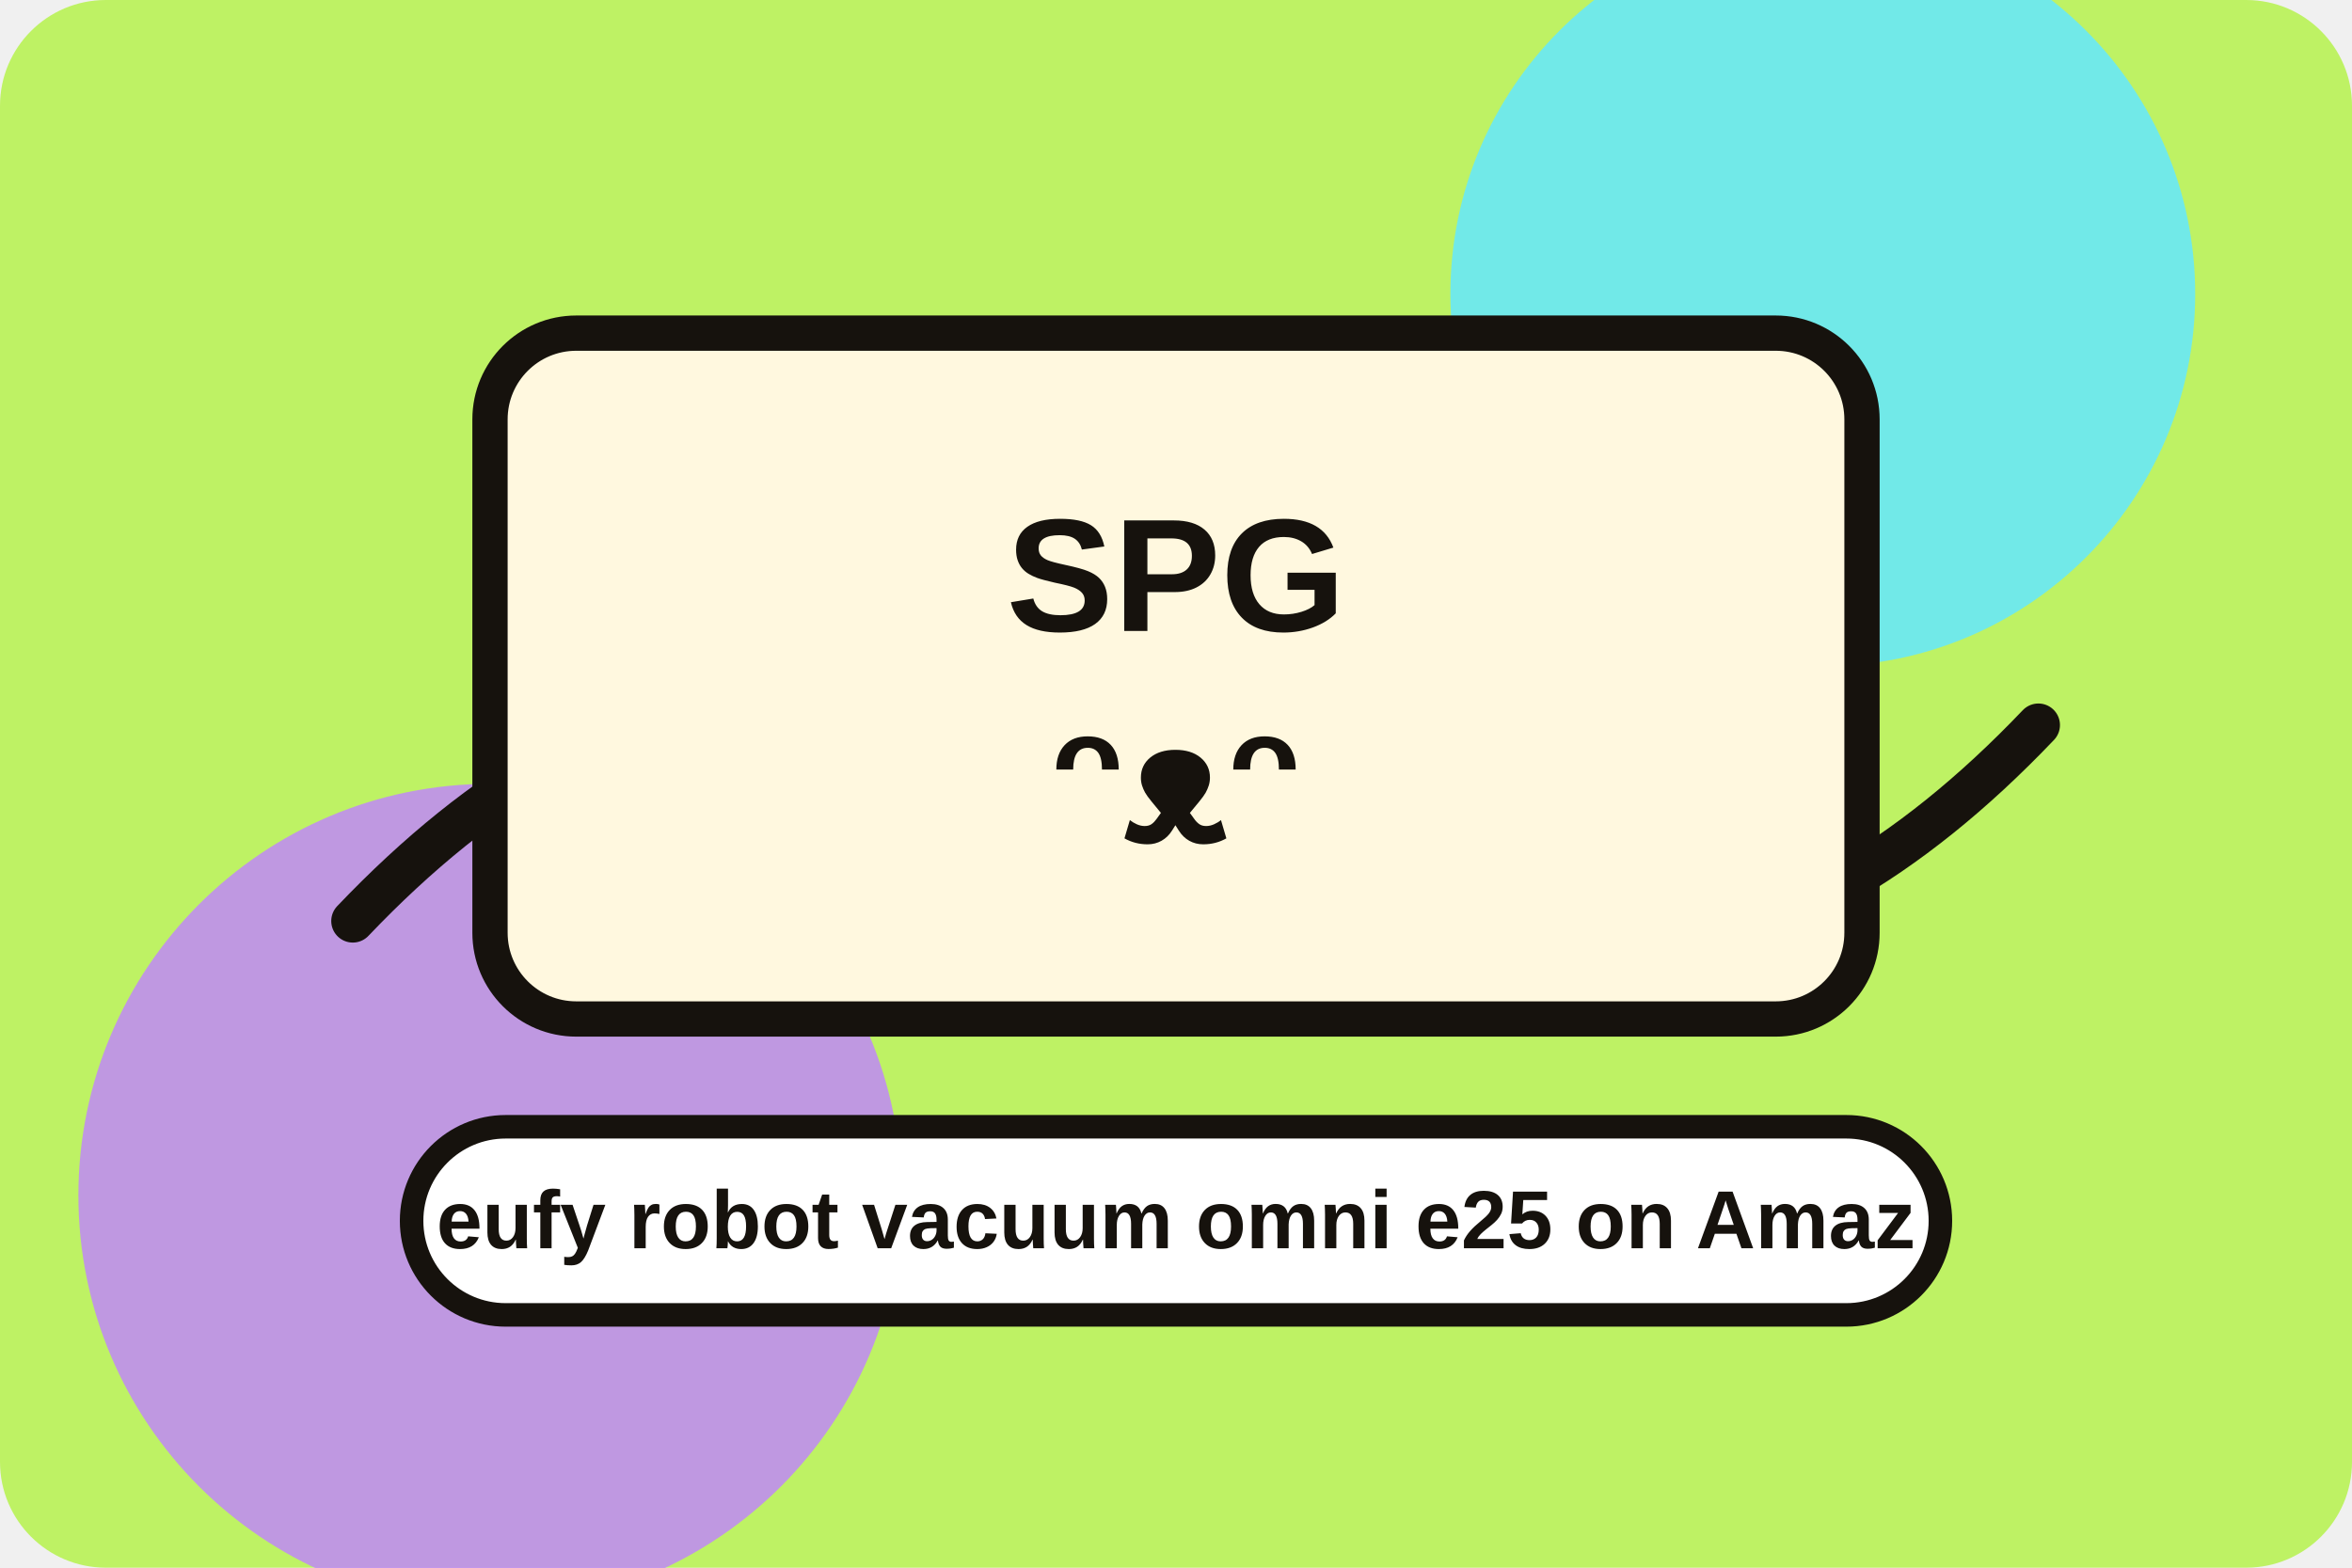
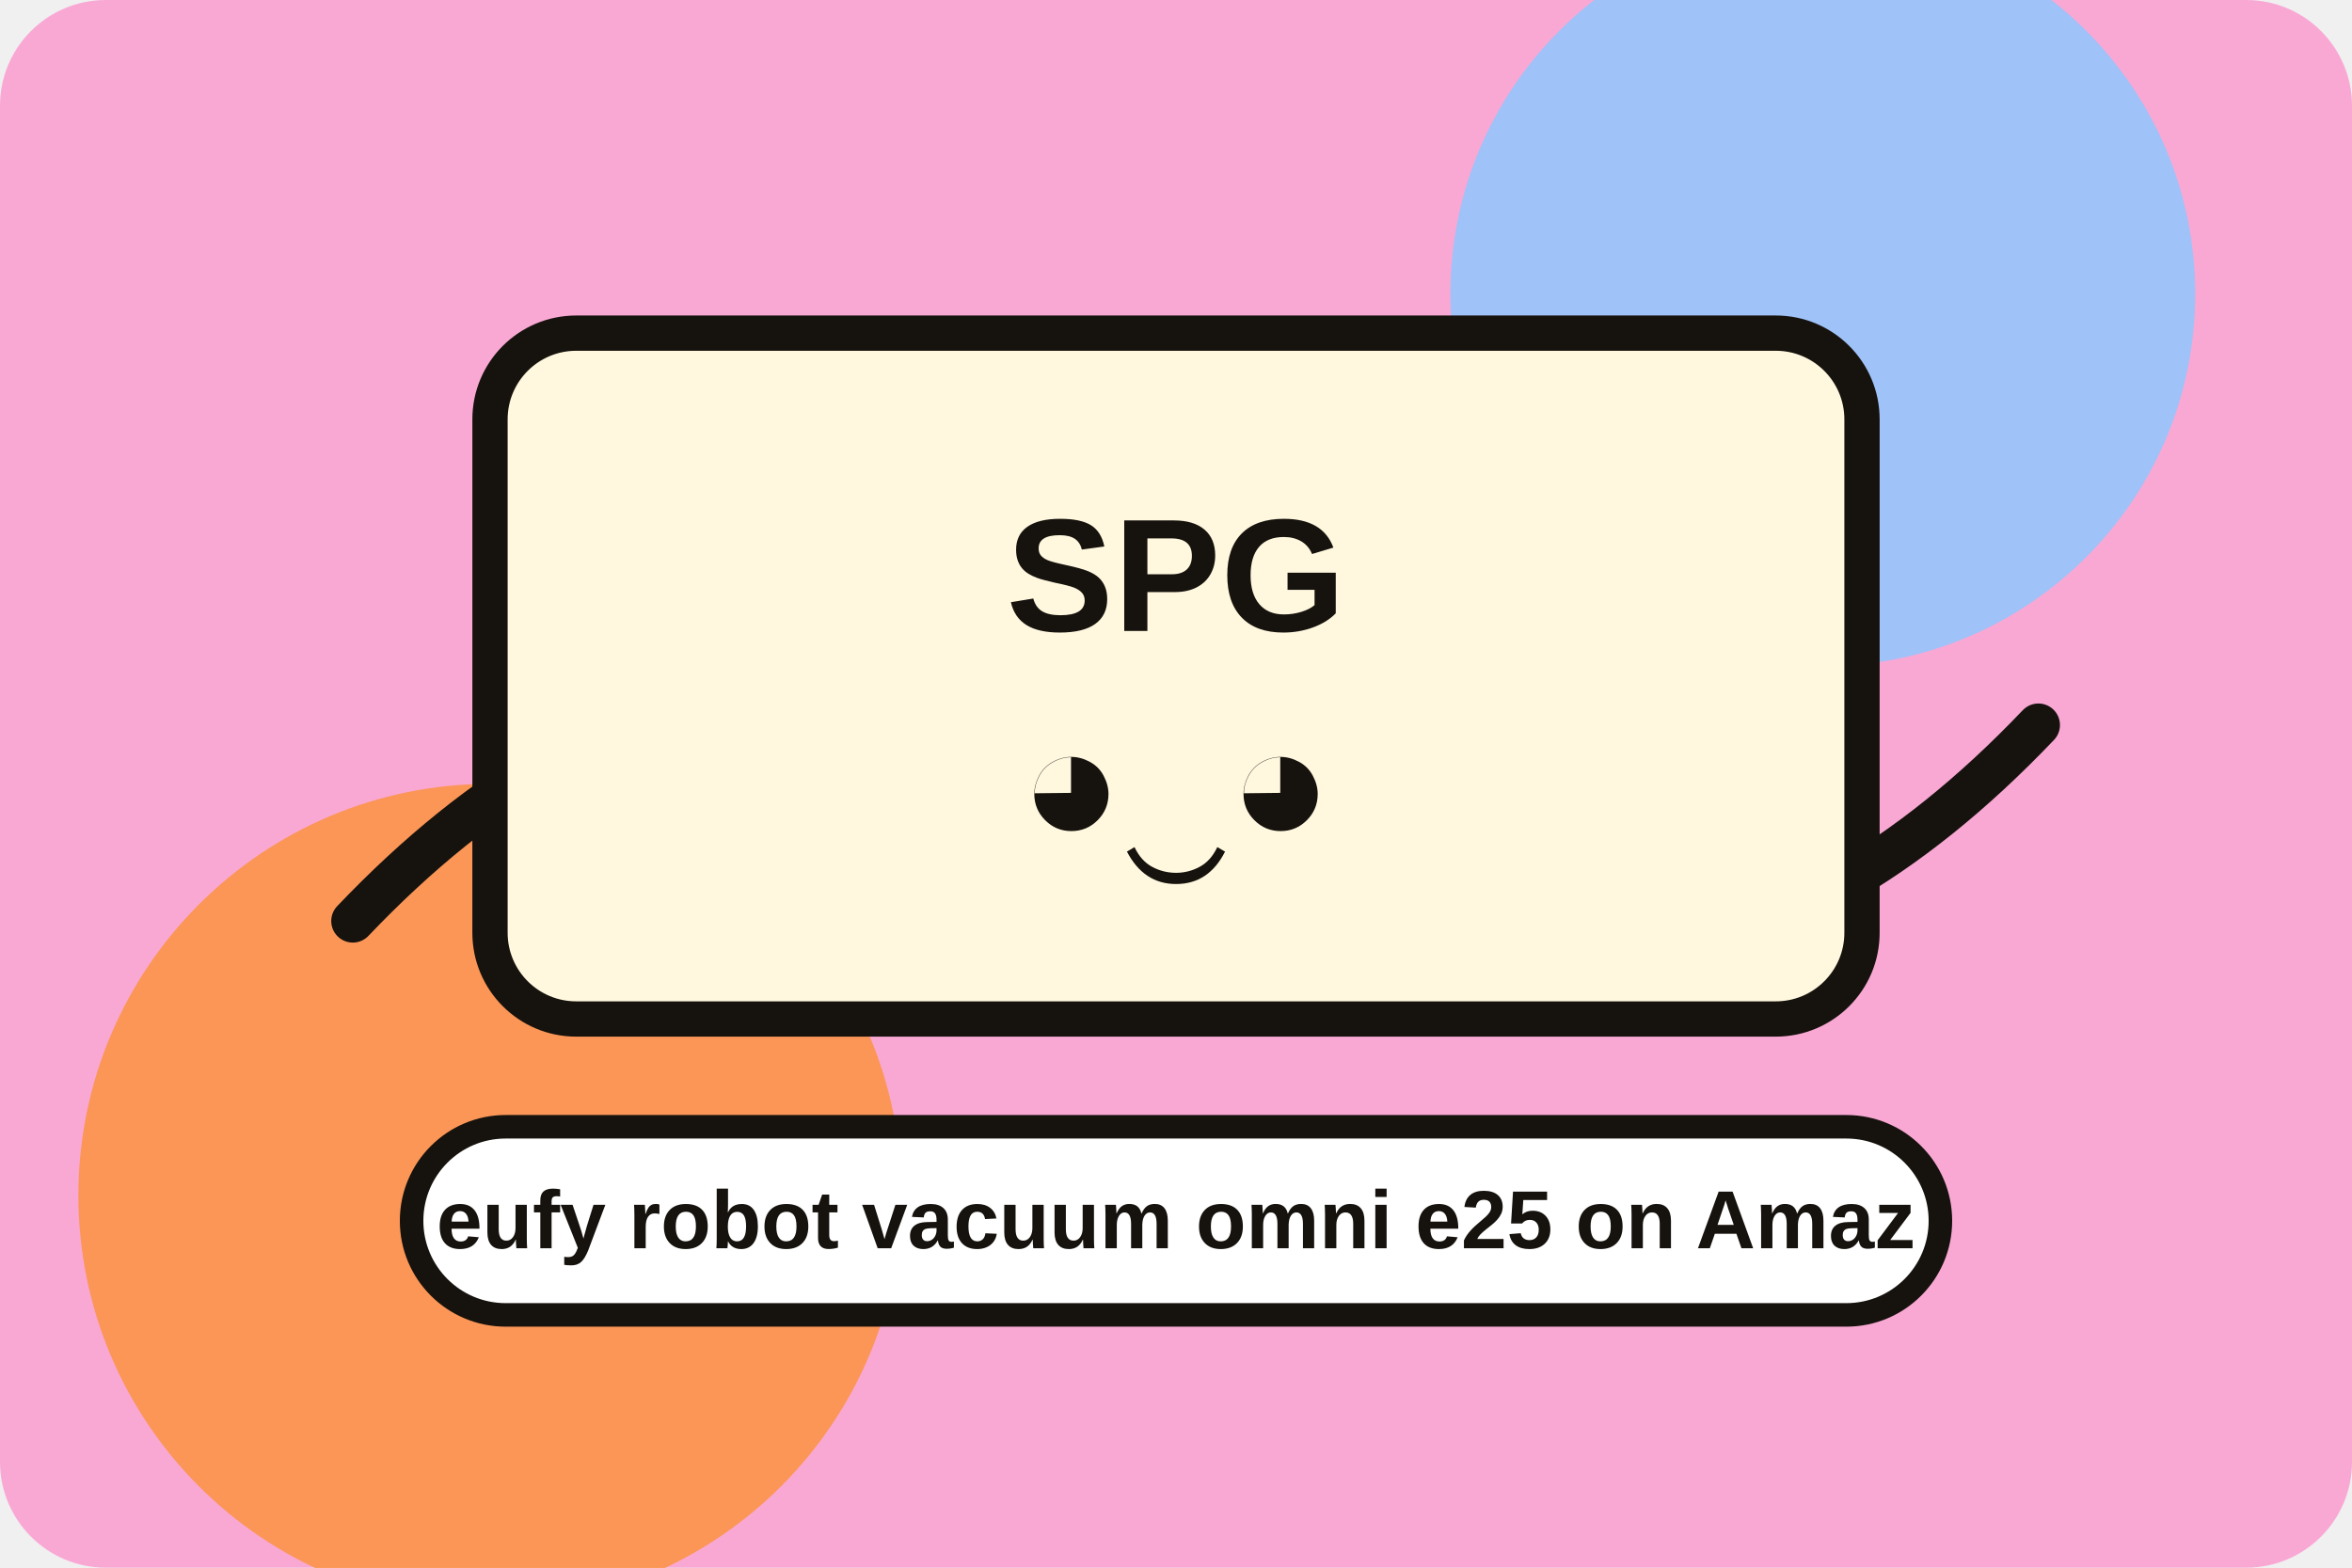
<svg xmlns="http://www.w3.org/2000/svg" viewBox="0 0 1200 800" role="img" aria-label="Original StuffPrettyGood cartoon image for eufy robot vacuum omni e25 on Amazon">
-   <rect width="1200" height="800" rx="54" fill="#bef264" />
-   <circle cx="930" cy="150" r="190" fill="#67e8f9" opacity=".88" />
-   <circle cx="250" cy="610" r="210" fill="#c084fc" opacity=".82" />
+   <rect width="1200" height="800" rx="54" fill="#f9a8d4" />
+   <circle cx="930" cy="150" r="190" fill="#93c5fd" opacity=".88" />
+   <circle cx="250" cy="610" r="210" fill="#fb923c" opacity=".82" />
  <path d="M180 470 Q380 260 610 420 T1040 370" fill="none" stroke="#16120d" stroke-width="22" stroke-linecap="round" />
  <rect x="250" y="170" width="700" height="350" rx="44" fill="#fff8df" stroke="#16120d" stroke-width="18" />
  <text x="600" y="322" text-anchor="middle" font-size="82" font-family="Arial, sans-serif" font-weight="900" fill="#16120d">SPG</text>
-   <text x="600" y="430" text-anchor="middle" font-size="88" font-family="Arial, sans-serif" font-weight="900" fill="#16120d">ᵔᴥᵔ</text>
+   <text x="600" y="430" text-anchor="middle" font-size="88" font-family="Arial, sans-serif" font-weight="900" fill="#16120d">◕‿◕</text>
  <rect x="210" y="575" width="780" height="96" rx="48" fill="#ffffff" stroke="#16120d" stroke-width="12" />
  <text x="600" y="637" text-anchor="middle" font-size="42" font-family="Arial, sans-serif" font-weight="900" fill="#16120d">eufy robot vacuum omni e25 on Amaz</text>
</svg>
